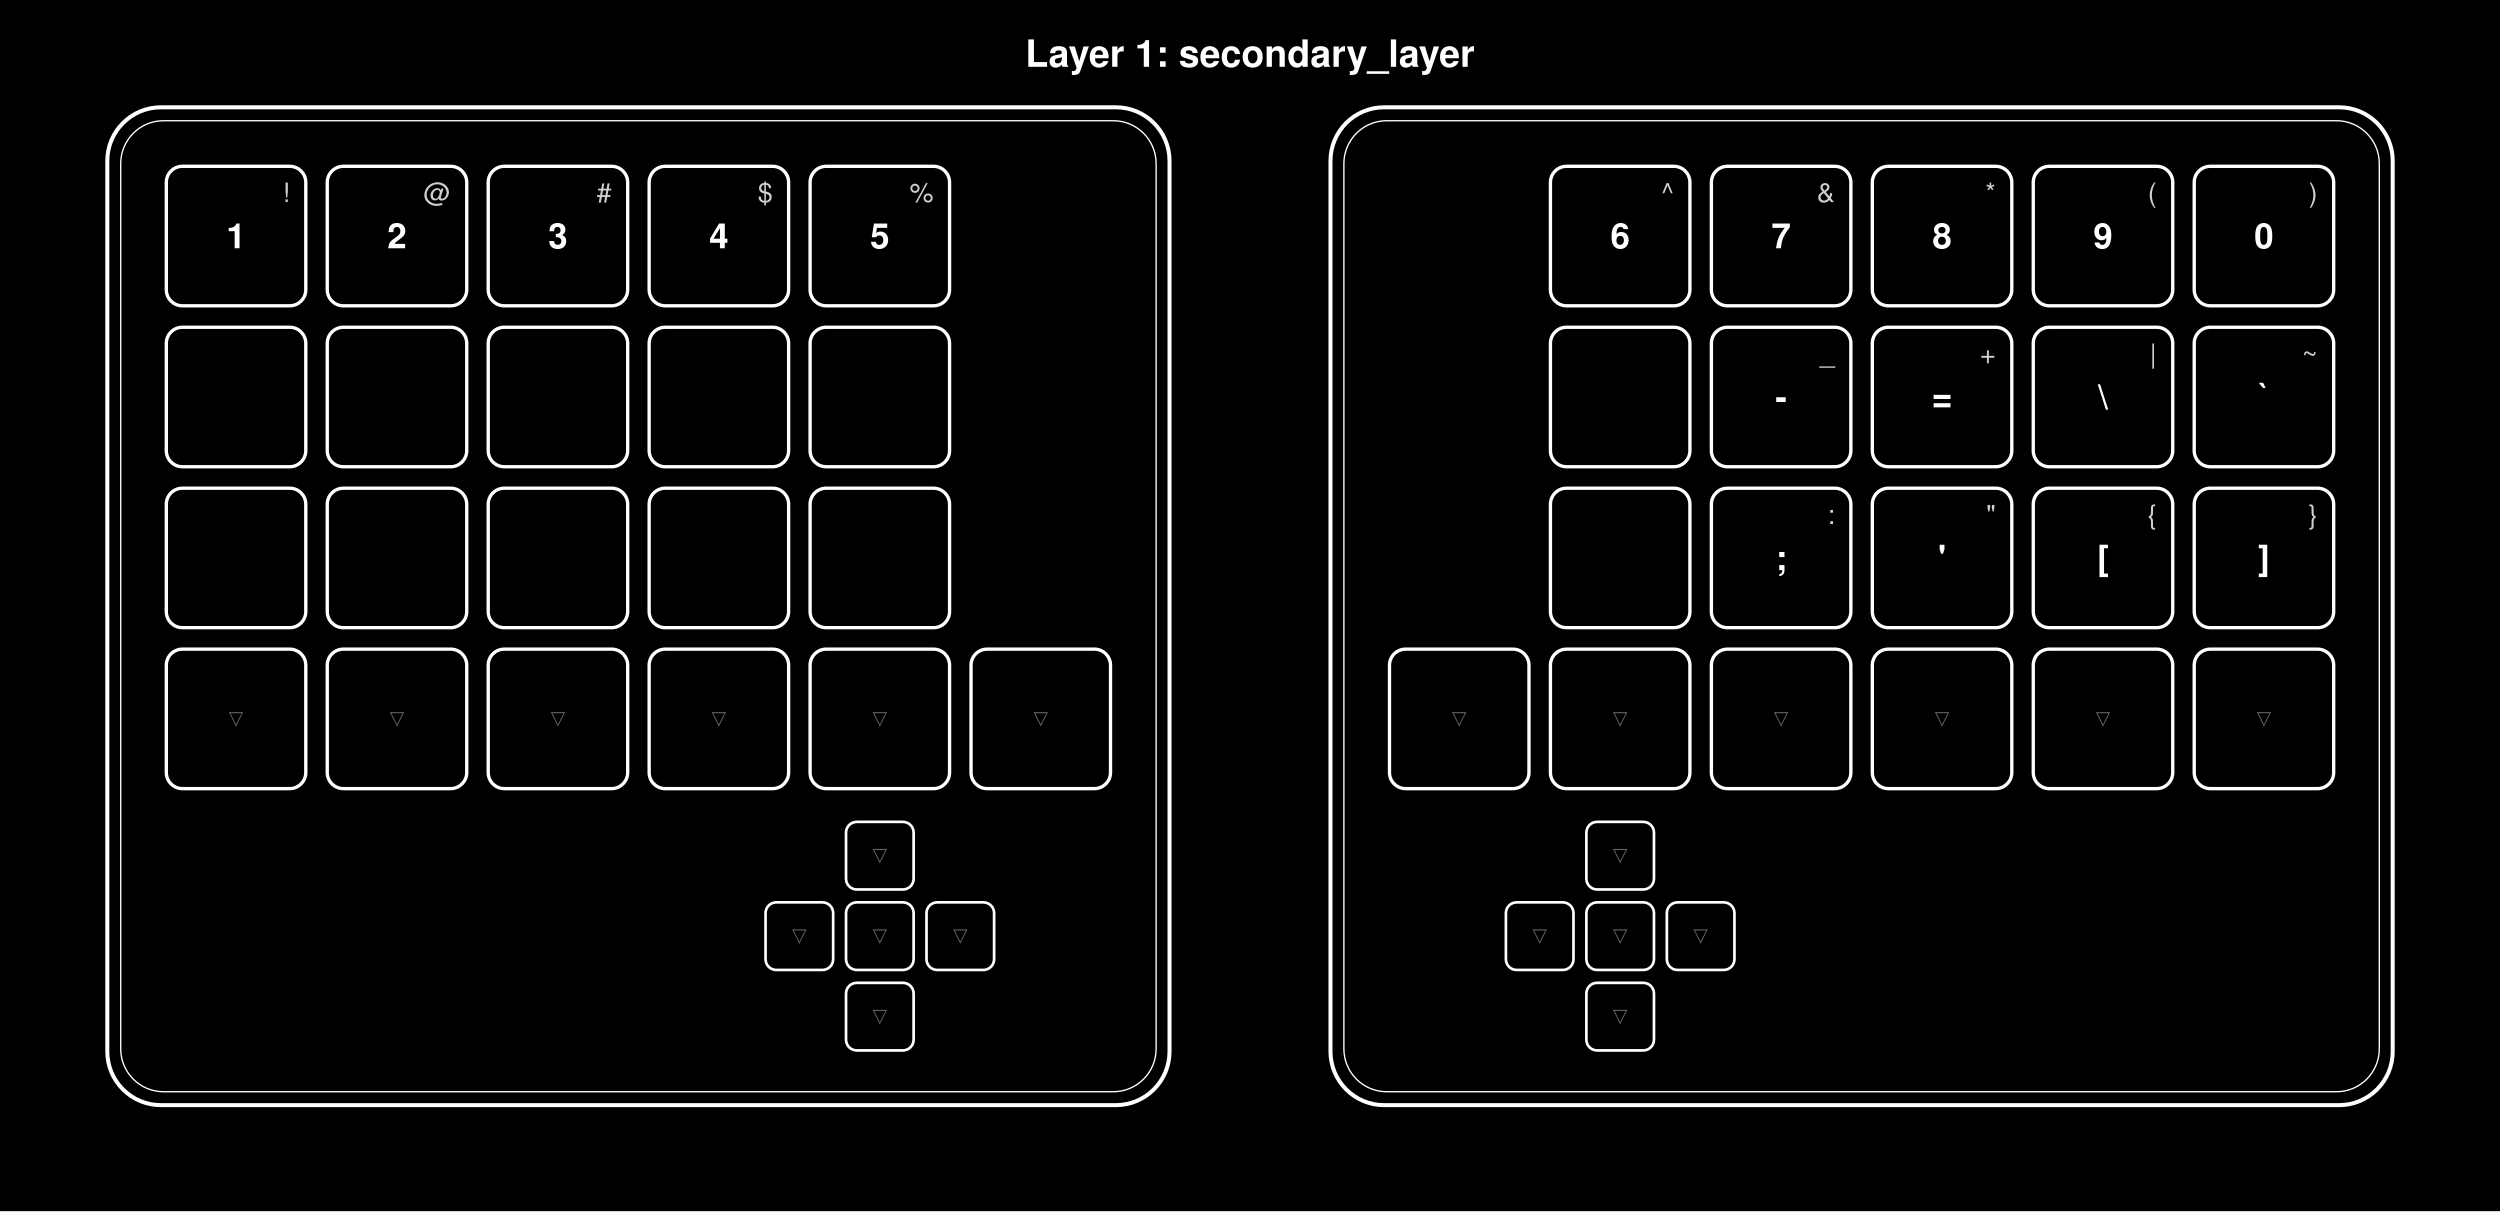
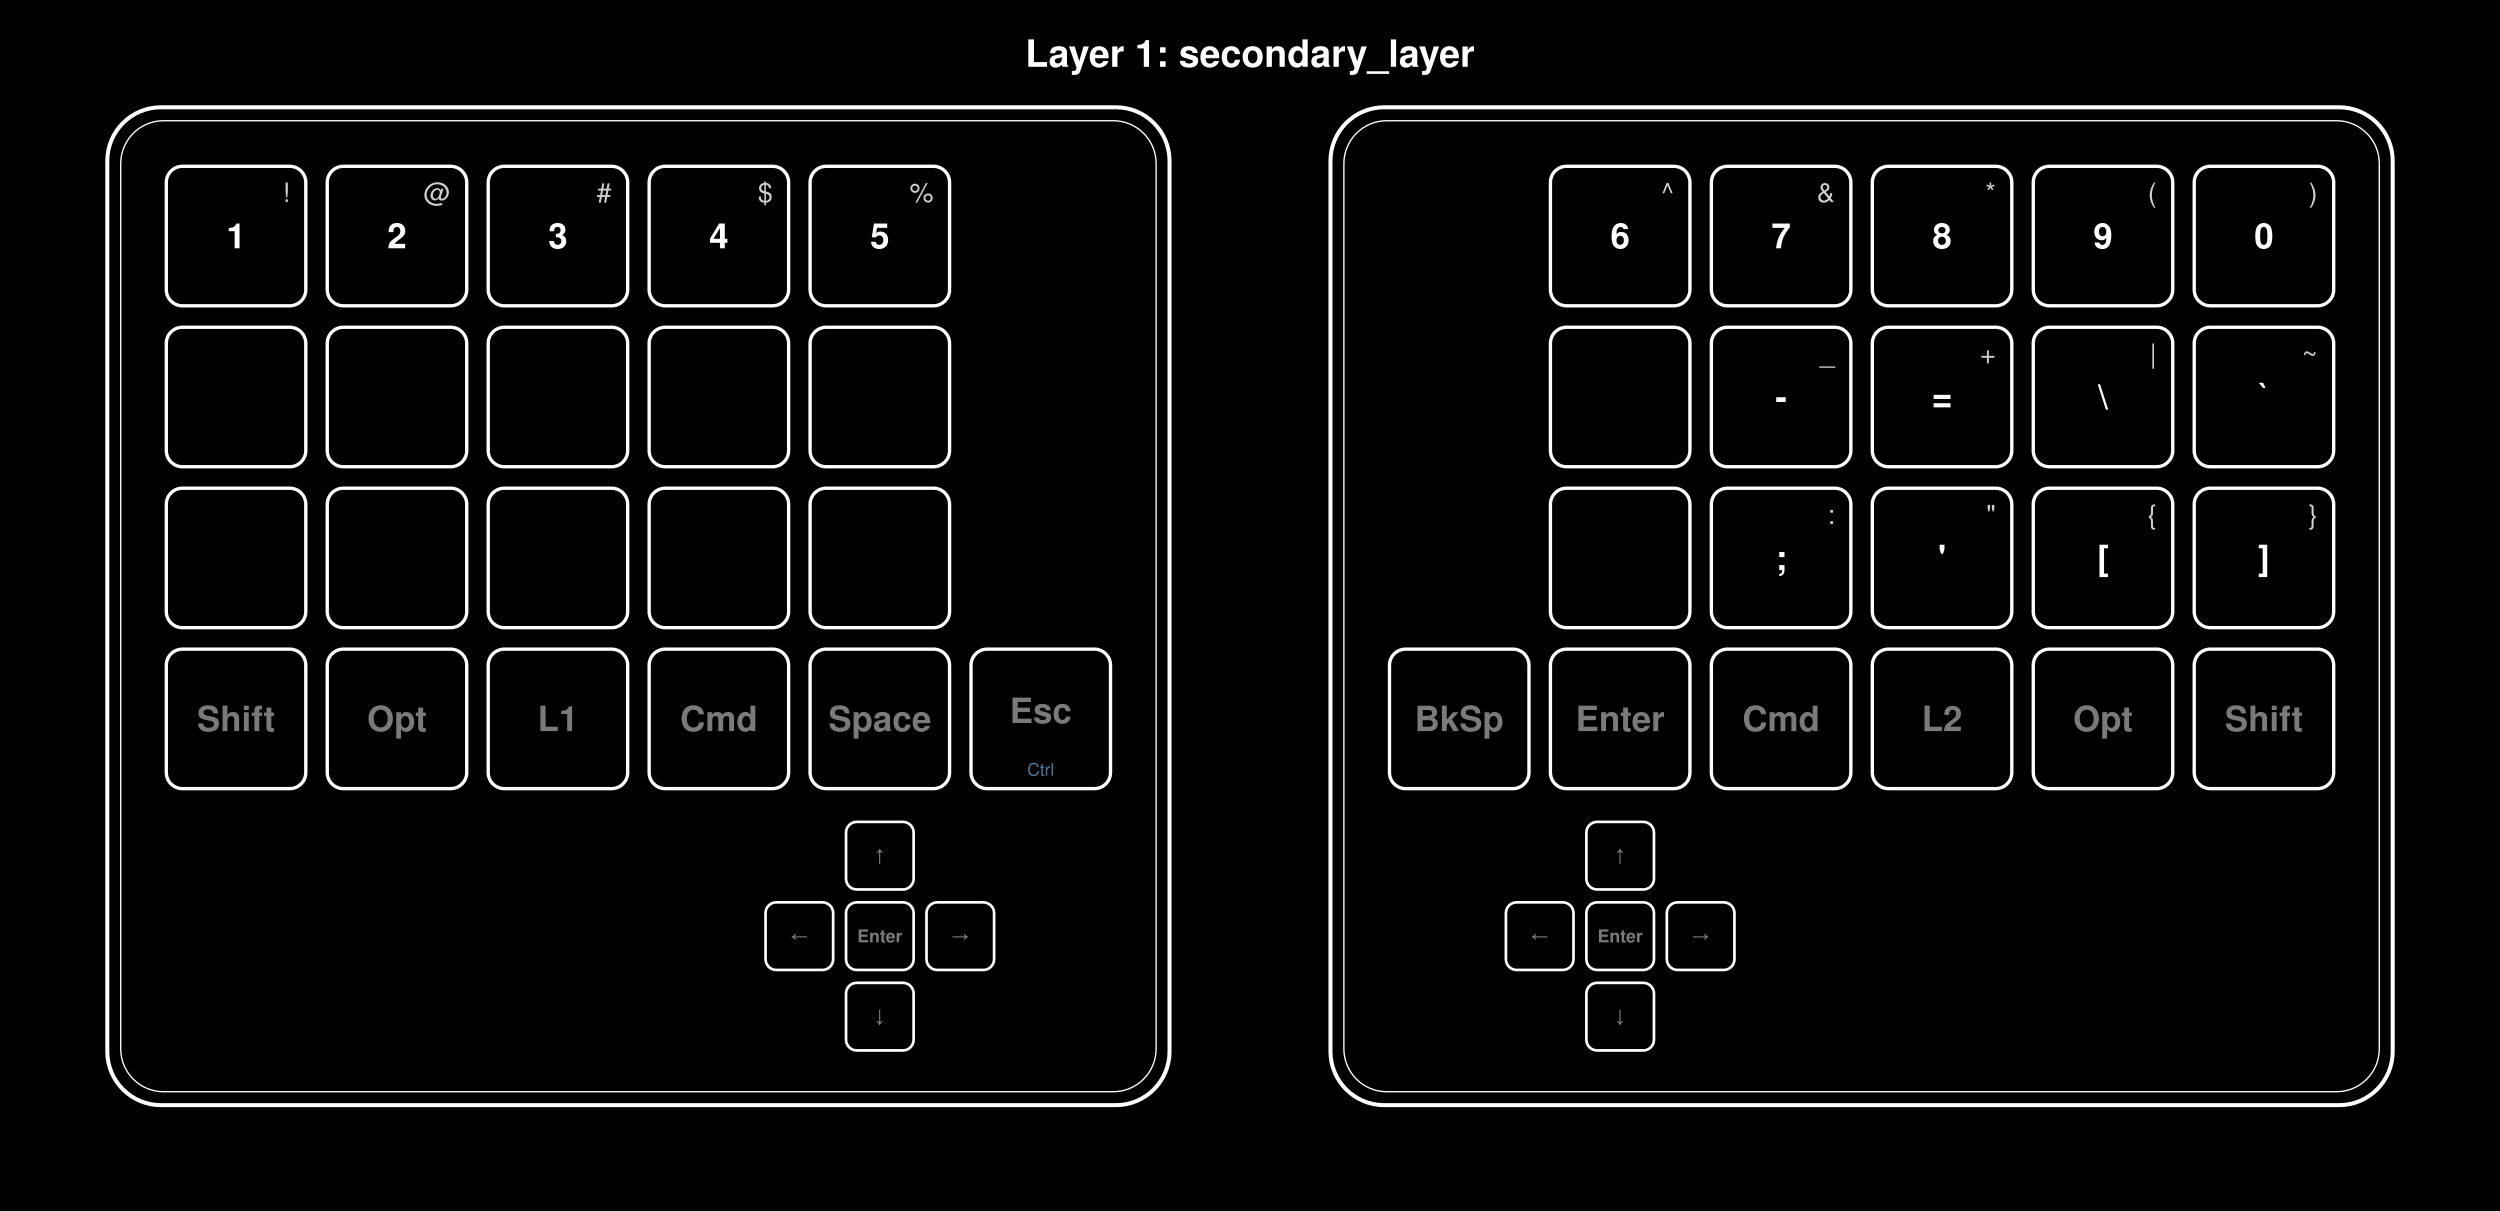
<svg xmlns="http://www.w3.org/2000/svg" width="1864" height="903" viewBox="0 0 1864 903">
  <rect width="1864" height="903" fill="#000000" />
  <g id="body">
    <rect x="80.0" y="80.0" width="792.0" height="744.0" rx="40" fill="none" stroke="#ffffff" stroke-width="3" />
    <rect x="90.0" y="90.0" width="772.0" height="724.0" rx="32" fill="none" stroke="#ffffff" stroke-width="1" />
    <rect x="992.0" y="80.0" width="792.0" height="744.0" rx="40" fill="none" stroke="#ffffff" stroke-width="3" />
    <rect x="1002.0" y="90.0" width="772.0" height="724.0" rx="32" fill="none" stroke="#ffffff" stroke-width="1" />
  </g>
  <g id="keys">
    <rect x="124.0" y="124.0" width="104.0" height="104.0" rx="12" fill="none" stroke="#ffffff" stroke-width="2.5" id="key-0" />
    <rect x="244.0" y="124.0" width="104.0" height="104.0" rx="12" fill="none" stroke="#ffffff" stroke-width="2.5" id="key-1" />
    <rect x="364.0" y="124.0" width="104.0" height="104.0" rx="12" fill="none" stroke="#ffffff" stroke-width="2.5" id="key-2" />
    <rect x="484.0" y="124.0" width="104.0" height="104.0" rx="12" fill="none" stroke="#ffffff" stroke-width="2.5" id="key-3" />
    <rect x="604.0" y="124.0" width="104.0" height="104.0" rx="12" fill="none" stroke="#ffffff" stroke-width="2.5" id="key-4" />
    <rect x="1156.0" y="124.0" width="104.0" height="104.0" rx="12" fill="none" stroke="#ffffff" stroke-width="2.5" id="key-5" />
    <rect x="1276.0" y="124.0" width="104.0" height="104.0" rx="12" fill="none" stroke="#ffffff" stroke-width="2.5" id="key-6" />
    <rect x="1396.0" y="124.0" width="104.0" height="104.0" rx="12" fill="none" stroke="#ffffff" stroke-width="2.5" id="key-7" />
    <rect x="1516.0" y="124.0" width="104.0" height="104.0" rx="12" fill="none" stroke="#ffffff" stroke-width="2.5" id="key-8" />
    <rect x="1636.0" y="124.0" width="104.0" height="104.0" rx="12" fill="none" stroke="#ffffff" stroke-width="2.5" id="key-9" />
    <rect x="124.0" y="244.0" width="104.0" height="104.0" rx="12" fill="none" stroke="#ffffff" stroke-width="2.5" id="key-10" />
    <rect x="244.0" y="244.0" width="104.0" height="104.0" rx="12" fill="none" stroke="#ffffff" stroke-width="2.5" id="key-11" />
    <rect x="364.0" y="244.0" width="104.0" height="104.0" rx="12" fill="none" stroke="#ffffff" stroke-width="2.5" id="key-12" />
    <rect x="484.0" y="244.0" width="104.0" height="104.0" rx="12" fill="none" stroke="#ffffff" stroke-width="2.5" id="key-13" />
    <rect x="604.0" y="244.0" width="104.0" height="104.0" rx="12" fill="none" stroke="#ffffff" stroke-width="2.5" id="key-14" />
    <rect x="1156.0" y="244.0" width="104.0" height="104.0" rx="12" fill="none" stroke="#ffffff" stroke-width="2.5" id="key-15" />
    <rect x="1276.0" y="244.0" width="104.0" height="104.0" rx="12" fill="none" stroke="#ffffff" stroke-width="2.5" id="key-16" />
    <rect x="1396.0" y="244.0" width="104.0" height="104.0" rx="12" fill="none" stroke="#ffffff" stroke-width="2.5" id="key-17" />
    <rect x="1516.0" y="244.0" width="104.0" height="104.0" rx="12" fill="none" stroke="#ffffff" stroke-width="2.5" id="key-18" />
    <rect x="1636.0" y="244.0" width="104.0" height="104.0" rx="12" fill="none" stroke="#ffffff" stroke-width="2.5" id="key-19" />
    <rect x="124.0" y="364.0" width="104.0" height="104.0" rx="12" fill="none" stroke="#ffffff" stroke-width="2.5" id="key-20" />
    <rect x="244.0" y="364.0" width="104.0" height="104.0" rx="12" fill="none" stroke="#ffffff" stroke-width="2.5" id="key-21" />
    <rect x="364.0" y="364.0" width="104.0" height="104.0" rx="12" fill="none" stroke="#ffffff" stroke-width="2.5" id="key-22" />
    <rect x="484.0" y="364.0" width="104.0" height="104.0" rx="12" fill="none" stroke="#ffffff" stroke-width="2.5" id="key-23" />
    <rect x="604.0" y="364.0" width="104.0" height="104.0" rx="12" fill="none" stroke="#ffffff" stroke-width="2.5" id="key-24" />
    <rect x="1156.0" y="364.0" width="104.0" height="104.0" rx="12" fill="none" stroke="#ffffff" stroke-width="2.5" id="key-25" />
    <rect x="1276.0" y="364.0" width="104.0" height="104.0" rx="12" fill="none" stroke="#ffffff" stroke-width="2.5" id="key-26" />
    <rect x="1396.0" y="364.0" width="104.0" height="104.0" rx="12" fill="none" stroke="#ffffff" stroke-width="2.5" id="key-27" />
    <rect x="1516.0" y="364.0" width="104.0" height="104.0" rx="12" fill="none" stroke="#ffffff" stroke-width="2.5" id="key-28" />
    <rect x="1636.0" y="364.0" width="104.0" height="104.0" rx="12" fill="none" stroke="#ffffff" stroke-width="2.5" id="key-29" />
    <rect x="124.0" y="484.0" width="104.0" height="104.0" rx="12" fill="none" stroke="#ffffff" stroke-width="2.5" id="key-30" />
    <rect x="244.0" y="484.0" width="104.0" height="104.0" rx="12" fill="none" stroke="#ffffff" stroke-width="2.5" id="key-31" />
    <rect x="364.0" y="484.0" width="104.0" height="104.0" rx="12" fill="none" stroke="#ffffff" stroke-width="2.5" id="key-32" />
    <rect x="484.0" y="484.0" width="104.0" height="104.0" rx="12" fill="none" stroke="#ffffff" stroke-width="2.5" id="key-33" />
    <rect x="604.0" y="484.0" width="104.0" height="104.0" rx="12" fill="none" stroke="#ffffff" stroke-width="2.5" id="key-34" />
    <rect x="724.0" y="484.0" width="104.0" height="104.0" rx="12" fill="none" stroke="#ffffff" stroke-width="2.5" id="key-35" />
    <rect x="1036.0" y="484.0" width="104.0" height="104.0" rx="12" fill="none" stroke="#ffffff" stroke-width="2.5" id="key-36" />
    <rect x="1156.0" y="484.0" width="104.0" height="104.0" rx="12" fill="none" stroke="#ffffff" stroke-width="2.5" id="key-37" />
    <rect x="1276.0" y="484.0" width="104.0" height="104.0" rx="12" fill="none" stroke="#ffffff" stroke-width="2.5" id="key-38" />
    <rect x="1396.0" y="484.0" width="104.0" height="104.0" rx="12" fill="none" stroke="#ffffff" stroke-width="2.5" id="key-39" />
    <rect x="1516.0" y="484.0" width="104.0" height="104.0" rx="12" fill="none" stroke="#ffffff" stroke-width="2.5" id="key-40" />
    <rect x="1636.0" y="484.0" width="104.0" height="104.0" rx="12" fill="none" stroke="#ffffff" stroke-width="2.5" id="key-41" />
    <rect x="630.8" y="672.8" width="50.4" height="50.4" rx="8" fill="none" stroke="#ffffff" stroke-width="2" id="key-42" />
    <rect x="690.8" y="672.8" width="50.4" height="50.4" rx="8" fill="none" stroke="#ffffff" stroke-width="2" id="key-43" />
    <rect x="630.8" y="732.8" width="50.4" height="50.4" rx="8" fill="none" stroke="#ffffff" stroke-width="2" id="key-44" />
    <rect x="570.8" y="672.8" width="50.4" height="50.4" rx="8" fill="none" stroke="#ffffff" stroke-width="2" id="key-45" />
    <rect x="630.8" y="612.8" width="50.4" height="50.4" rx="8" fill="none" stroke="#ffffff" stroke-width="2" id="key-46" />
    <rect x="1182.8" y="612.8" width="50.4" height="50.4" rx="8" fill="none" stroke="#ffffff" stroke-width="2" id="key-47" />
    <rect x="1122.8" y="672.8" width="50.4" height="50.4" rx="8" fill="none" stroke="#ffffff" stroke-width="2" id="key-48" />
    <rect x="1182.8" y="732.8" width="50.4" height="50.4" rx="8" fill="none" stroke="#ffffff" stroke-width="2" id="key-49" />
    <rect x="1242.8" y="672.8" width="50.4" height="50.4" rx="8" fill="none" stroke="#ffffff" stroke-width="2" id="key-50" />
    <rect x="1182.8" y="672.8" width="50.4" height="50.4" rx="8" fill="none" stroke="#ffffff" stroke-width="2" id="key-51" />
  </g>
  <g id="labels" font-family="Helvetica Neue, Helvetica, Arial, sans-serif">
    <text x="932.0" y="40.0" font-size="28.0" fill="#ffffff" font-weight="bold" text-anchor="middle" dominant-baseline="middle">Layer 1: secondary_layer</text>
    <text x="176.0" y="176.0" font-size="26.0" fill="#ffffff" font-weight="bold" text-anchor="middle" dominant-baseline="middle">1</text>
    <text x="216.0" y="144.0" font-size="20.0" fill="#d0d0d0" font-weight="normal" text-anchor="end" dominant-baseline="middle">!</text>
    <text x="296.0" y="176.0" font-size="26.0" fill="#ffffff" font-weight="bold" text-anchor="middle" dominant-baseline="middle">2</text>
    <text x="336.0" y="144.0" font-size="20.0" fill="#d0d0d0" font-weight="normal" text-anchor="end" dominant-baseline="middle">@</text>
    <text x="416.0" y="176.0" font-size="26.0" fill="#ffffff" font-weight="bold" text-anchor="middle" dominant-baseline="middle">3</text>
    <text x="456.0" y="144.0" font-size="20.0" fill="#d0d0d0" font-weight="normal" text-anchor="end" dominant-baseline="middle">#</text>
    <text x="536.0" y="176.0" font-size="26.0" fill="#ffffff" font-weight="bold" text-anchor="middle" dominant-baseline="middle">4</text>
    <text x="576.0" y="144.0" font-size="20.0" fill="#d0d0d0" font-weight="normal" text-anchor="end" dominant-baseline="middle">$</text>
    <text x="656.0" y="176.0" font-size="26.0" fill="#ffffff" font-weight="bold" text-anchor="middle" dominant-baseline="middle">5</text>
    <text x="696.0" y="144.0" font-size="20.0" fill="#d0d0d0" font-weight="normal" text-anchor="end" dominant-baseline="middle">%</text>
    <text x="1208.0" y="176.0" font-size="26.0" fill="#ffffff" font-weight="bold" text-anchor="middle" dominant-baseline="middle">6</text>
    <text x="1248.0" y="144.0" font-size="20.0" fill="#d0d0d0" font-weight="normal" text-anchor="end" dominant-baseline="middle">^</text>
    <text x="1328.0" y="176.0" font-size="26.0" fill="#ffffff" font-weight="bold" text-anchor="middle" dominant-baseline="middle">7</text>
    <text x="1368.0" y="144.0" font-size="20.0" fill="#d0d0d0" font-weight="normal" text-anchor="end" dominant-baseline="middle">&amp;</text>
    <text x="1448.0" y="176.0" font-size="26.0" fill="#ffffff" font-weight="bold" text-anchor="middle" dominant-baseline="middle">8</text>
    <text x="1488.0" y="144.0" font-size="20.0" fill="#d0d0d0" font-weight="normal" text-anchor="end" dominant-baseline="middle">*</text>
    <text x="1568.0" y="176.0" font-size="26.0" fill="#ffffff" font-weight="bold" text-anchor="middle" dominant-baseline="middle">9</text>
    <text x="1608.0" y="144.0" font-size="20.0" fill="#d0d0d0" font-weight="normal" text-anchor="end" dominant-baseline="middle">(</text>
    <text x="1688.0" y="176.0" font-size="26.0" fill="#ffffff" font-weight="bold" text-anchor="middle" dominant-baseline="middle">0</text>
    <text x="1728.0" y="144.0" font-size="20.0" fill="#d0d0d0" font-weight="normal" text-anchor="end" dominant-baseline="middle">)</text>
    <text x="1328.0" y="296.0" font-size="26.0" fill="#ffffff" font-weight="bold" text-anchor="middle" dominant-baseline="middle">-</text>
    <text x="1368.0" y="264.0" font-size="20.0" fill="#d0d0d0" font-weight="normal" text-anchor="end" dominant-baseline="middle">_</text>
    <text x="1448.0" y="296.0" font-size="26.0" fill="#ffffff" font-weight="bold" text-anchor="middle" dominant-baseline="middle">=</text>
    <text x="1488.0" y="264.0" font-size="20.0" fill="#d0d0d0" font-weight="normal" text-anchor="end" dominant-baseline="middle">+</text>
    <text x="1568.0" y="296.0" font-size="26.0" fill="#ffffff" font-weight="bold" text-anchor="middle" dominant-baseline="middle">\</text>
    <text x="1608.0" y="264.0" font-size="20.0" fill="#d0d0d0" font-weight="normal" text-anchor="end" dominant-baseline="middle">|</text>
    <text x="1688.0" y="296.0" font-size="26.0" fill="#ffffff" font-weight="bold" text-anchor="middle" dominant-baseline="middle">`</text>
    <text x="1728.0" y="264.0" font-size="20.0" fill="#d0d0d0" font-weight="normal" text-anchor="end" dominant-baseline="middle">~</text>
    <text x="1328.0" y="416.0" font-size="26.0" fill="#ffffff" font-weight="bold" text-anchor="middle" dominant-baseline="middle">;</text>
    <text x="1368.0" y="384.0" font-size="20.0" fill="#d0d0d0" font-weight="normal" text-anchor="end" dominant-baseline="middle">:</text>
    <text x="1448.0" y="416.0" font-size="26.0" fill="#ffffff" font-weight="bold" text-anchor="middle" dominant-baseline="middle">'</text>
    <text x="1488.0" y="384.0" font-size="20.0" fill="#d0d0d0" font-weight="normal" text-anchor="end" dominant-baseline="middle">"</text>
    <text x="1568.0" y="416.0" font-size="26.0" fill="#ffffff" font-weight="bold" text-anchor="middle" dominant-baseline="middle">[</text>
    <text x="1608.0" y="384.0" font-size="20.0" fill="#d0d0d0" font-weight="normal" text-anchor="end" dominant-baseline="middle">{</text>
    <text x="1688.0" y="416.0" font-size="26.0" fill="#ffffff" font-weight="bold" text-anchor="middle" dominant-baseline="middle">]</text>
    <text x="1728.0" y="384.0" font-size="20.0" fill="#d0d0d0" font-weight="normal" text-anchor="end" dominant-baseline="middle">}</text>
-     <text x="176.0" y="536.0" font-size="14.0" fill="#666666" font-weight="normal" text-anchor="middle" dominant-baseline="middle">▽</text>
-     <text x="296.0" y="536.0" font-size="14.0" fill="#666666" font-weight="normal" text-anchor="middle" dominant-baseline="middle">▽</text>
-     <text x="416.0" y="536.0" font-size="14.0" fill="#666666" font-weight="normal" text-anchor="middle" dominant-baseline="middle">▽</text>
-     <text x="536.0" y="536.0" font-size="14.0" fill="#666666" font-weight="normal" text-anchor="middle" dominant-baseline="middle">▽</text>
-     <text x="656.0" y="536.0" font-size="14.0" fill="#666666" font-weight="normal" text-anchor="middle" dominant-baseline="middle">▽</text>
-     <text x="776.0" y="536.0" font-size="14.0" fill="#666666" font-weight="normal" text-anchor="middle" dominant-baseline="middle">▽</text>
-     <text x="1088.0" y="536.0" font-size="14.0" fill="#666666" font-weight="normal" text-anchor="middle" dominant-baseline="middle">▽</text>
-     <text x="1208.0" y="536.0" font-size="14.0" fill="#666666" font-weight="normal" text-anchor="middle" dominant-baseline="middle">▽</text>
-     <text x="1328.0" y="536.0" font-size="14.0" fill="#666666" font-weight="normal" text-anchor="middle" dominant-baseline="middle">▽</text>
-     <text x="1448.0" y="536.0" font-size="14.0" fill="#666666" font-weight="normal" text-anchor="middle" dominant-baseline="middle">▽</text>
-     <text x="1568.0" y="536.0" font-size="14.0" fill="#666666" font-weight="normal" text-anchor="middle" dominant-baseline="middle">▽</text>
-     <text x="1688.0" y="536.0" font-size="14.0" fill="#666666" font-weight="normal" text-anchor="middle" dominant-baseline="middle">▽</text>
-     <text x="656.0" y="698.0" font-size="14.0" fill="#666666" font-weight="normal" text-anchor="middle" dominant-baseline="middle">▽</text>
-     <text x="716.0" y="698.0" font-size="14.0" fill="#666666" font-weight="normal" text-anchor="middle" dominant-baseline="middle">▽</text>
-     <text x="656.0" y="758.0" font-size="14.0" fill="#666666" font-weight="normal" text-anchor="middle" dominant-baseline="middle">▽</text>
-     <text x="596.0" y="698.0" font-size="14.0" fill="#666666" font-weight="normal" text-anchor="middle" dominant-baseline="middle">▽</text>
-     <text x="656.0" y="638.0" font-size="14.0" fill="#666666" font-weight="normal" text-anchor="middle" dominant-baseline="middle">▽</text>
-     <text x="1208.0" y="638.0" font-size="14.0" fill="#666666" font-weight="normal" text-anchor="middle" dominant-baseline="middle">▽</text>
-     <text x="1148.0" y="698.0" font-size="14.0" fill="#666666" font-weight="normal" text-anchor="middle" dominant-baseline="middle">▽</text>
-     <text x="1208.0" y="758.0" font-size="14.0" fill="#666666" font-weight="normal" text-anchor="middle" dominant-baseline="middle">▽</text>
-     <text x="1268.0" y="698.0" font-size="14.0" fill="#666666" font-weight="normal" text-anchor="middle" dominant-baseline="middle">▽</text>
-     <text x="1208.0" y="698.0" font-size="14.0" fill="#666666" font-weight="normal" text-anchor="middle" dominant-baseline="middle">▽</text>
+     <text x="176.0" y="536.0" font-size="26.0" fill="#7a7a7a" font-weight="bold" text-anchor="middle" dominant-baseline="middle">Shift</text>
+     <text x="296.0" y="536.0" font-size="26.0" fill="#7a7a7a" font-weight="bold" text-anchor="middle" dominant-baseline="middle">Opt</text>
+     <text x="416.0" y="536.0" font-size="26.0" fill="#7a7a7a" font-weight="bold" text-anchor="middle" dominant-baseline="middle">L1</text>
+     <text x="536.0" y="536.0" font-size="26.0" fill="#7a7a7a" font-weight="bold" text-anchor="middle" dominant-baseline="middle">Cmd</text>
+     <text x="656.0" y="536.0" font-size="26.0" fill="#7a7a7a" font-weight="bold" text-anchor="middle" dominant-baseline="middle">Space</text>
+     <text x="776.0" y="530.0" font-size="26.0" fill="#7a7a7a" font-weight="bold" text-anchor="middle" dominant-baseline="middle">Esc</text>
+     <text x="776.0" y="574.0" font-size="13.0" fill="#4f7a94" font-weight="normal" text-anchor="middle" dominant-baseline="middle">Ctrl</text>
+     <text x="1088.0" y="536.0" font-size="26.0" fill="#7a7a7a" font-weight="bold" text-anchor="middle" dominant-baseline="middle">BkSp</text>
+     <text x="1208.0" y="536.0" font-size="26.0" fill="#7a7a7a" font-weight="bold" text-anchor="middle" dominant-baseline="middle">Enter</text>
+     <text x="1328.0" y="536.0" font-size="26.0" fill="#7a7a7a" font-weight="bold" text-anchor="middle" dominant-baseline="middle">Cmd</text>
+     <text x="1448.0" y="536.0" font-size="26.0" fill="#7a7a7a" font-weight="bold" text-anchor="middle" dominant-baseline="middle">L2</text>
+     <text x="1568.0" y="536.0" font-size="26.0" fill="#7a7a7a" font-weight="bold" text-anchor="middle" dominant-baseline="middle">Opt</text>
+     <text x="1688.0" y="536.0" font-size="26.0" fill="#7a7a7a" font-weight="bold" text-anchor="middle" dominant-baseline="middle">Shift</text>
+     <text x="656.0" y="698.0" font-size="13.2" fill="#7a7a7a" font-weight="bold" text-anchor="middle" dominant-baseline="middle">Enter</text>
+     <text x="716.0" y="698.0" font-size="14.0" fill="#7a7a7a" font-weight="bold" text-anchor="middle" dominant-baseline="middle">→</text>
+     <text x="656.0" y="758.0" font-size="14.0" fill="#7a7a7a" font-weight="bold" text-anchor="middle" dominant-baseline="middle">↓</text>
+     <text x="596.0" y="698.0" font-size="14.0" fill="#7a7a7a" font-weight="bold" text-anchor="middle" dominant-baseline="middle">←</text>
+     <text x="656.0" y="638.0" font-size="14.0" fill="#7a7a7a" font-weight="bold" text-anchor="middle" dominant-baseline="middle">↑</text>
+     <text x="1208.0" y="638.0" font-size="14.0" fill="#7a7a7a" font-weight="bold" text-anchor="middle" dominant-baseline="middle">↑</text>
+     <text x="1148.0" y="698.0" font-size="14.0" fill="#7a7a7a" font-weight="bold" text-anchor="middle" dominant-baseline="middle">←</text>
+     <text x="1208.0" y="758.0" font-size="14.0" fill="#7a7a7a" font-weight="bold" text-anchor="middle" dominant-baseline="middle">↓</text>
+     <text x="1268.0" y="698.0" font-size="14.0" fill="#7a7a7a" font-weight="bold" text-anchor="middle" dominant-baseline="middle">→</text>
+     <text x="1208.0" y="698.0" font-size="13.2" fill="#7a7a7a" font-weight="bold" text-anchor="middle" dominant-baseline="middle">Enter</text>
  </g>
</svg>
